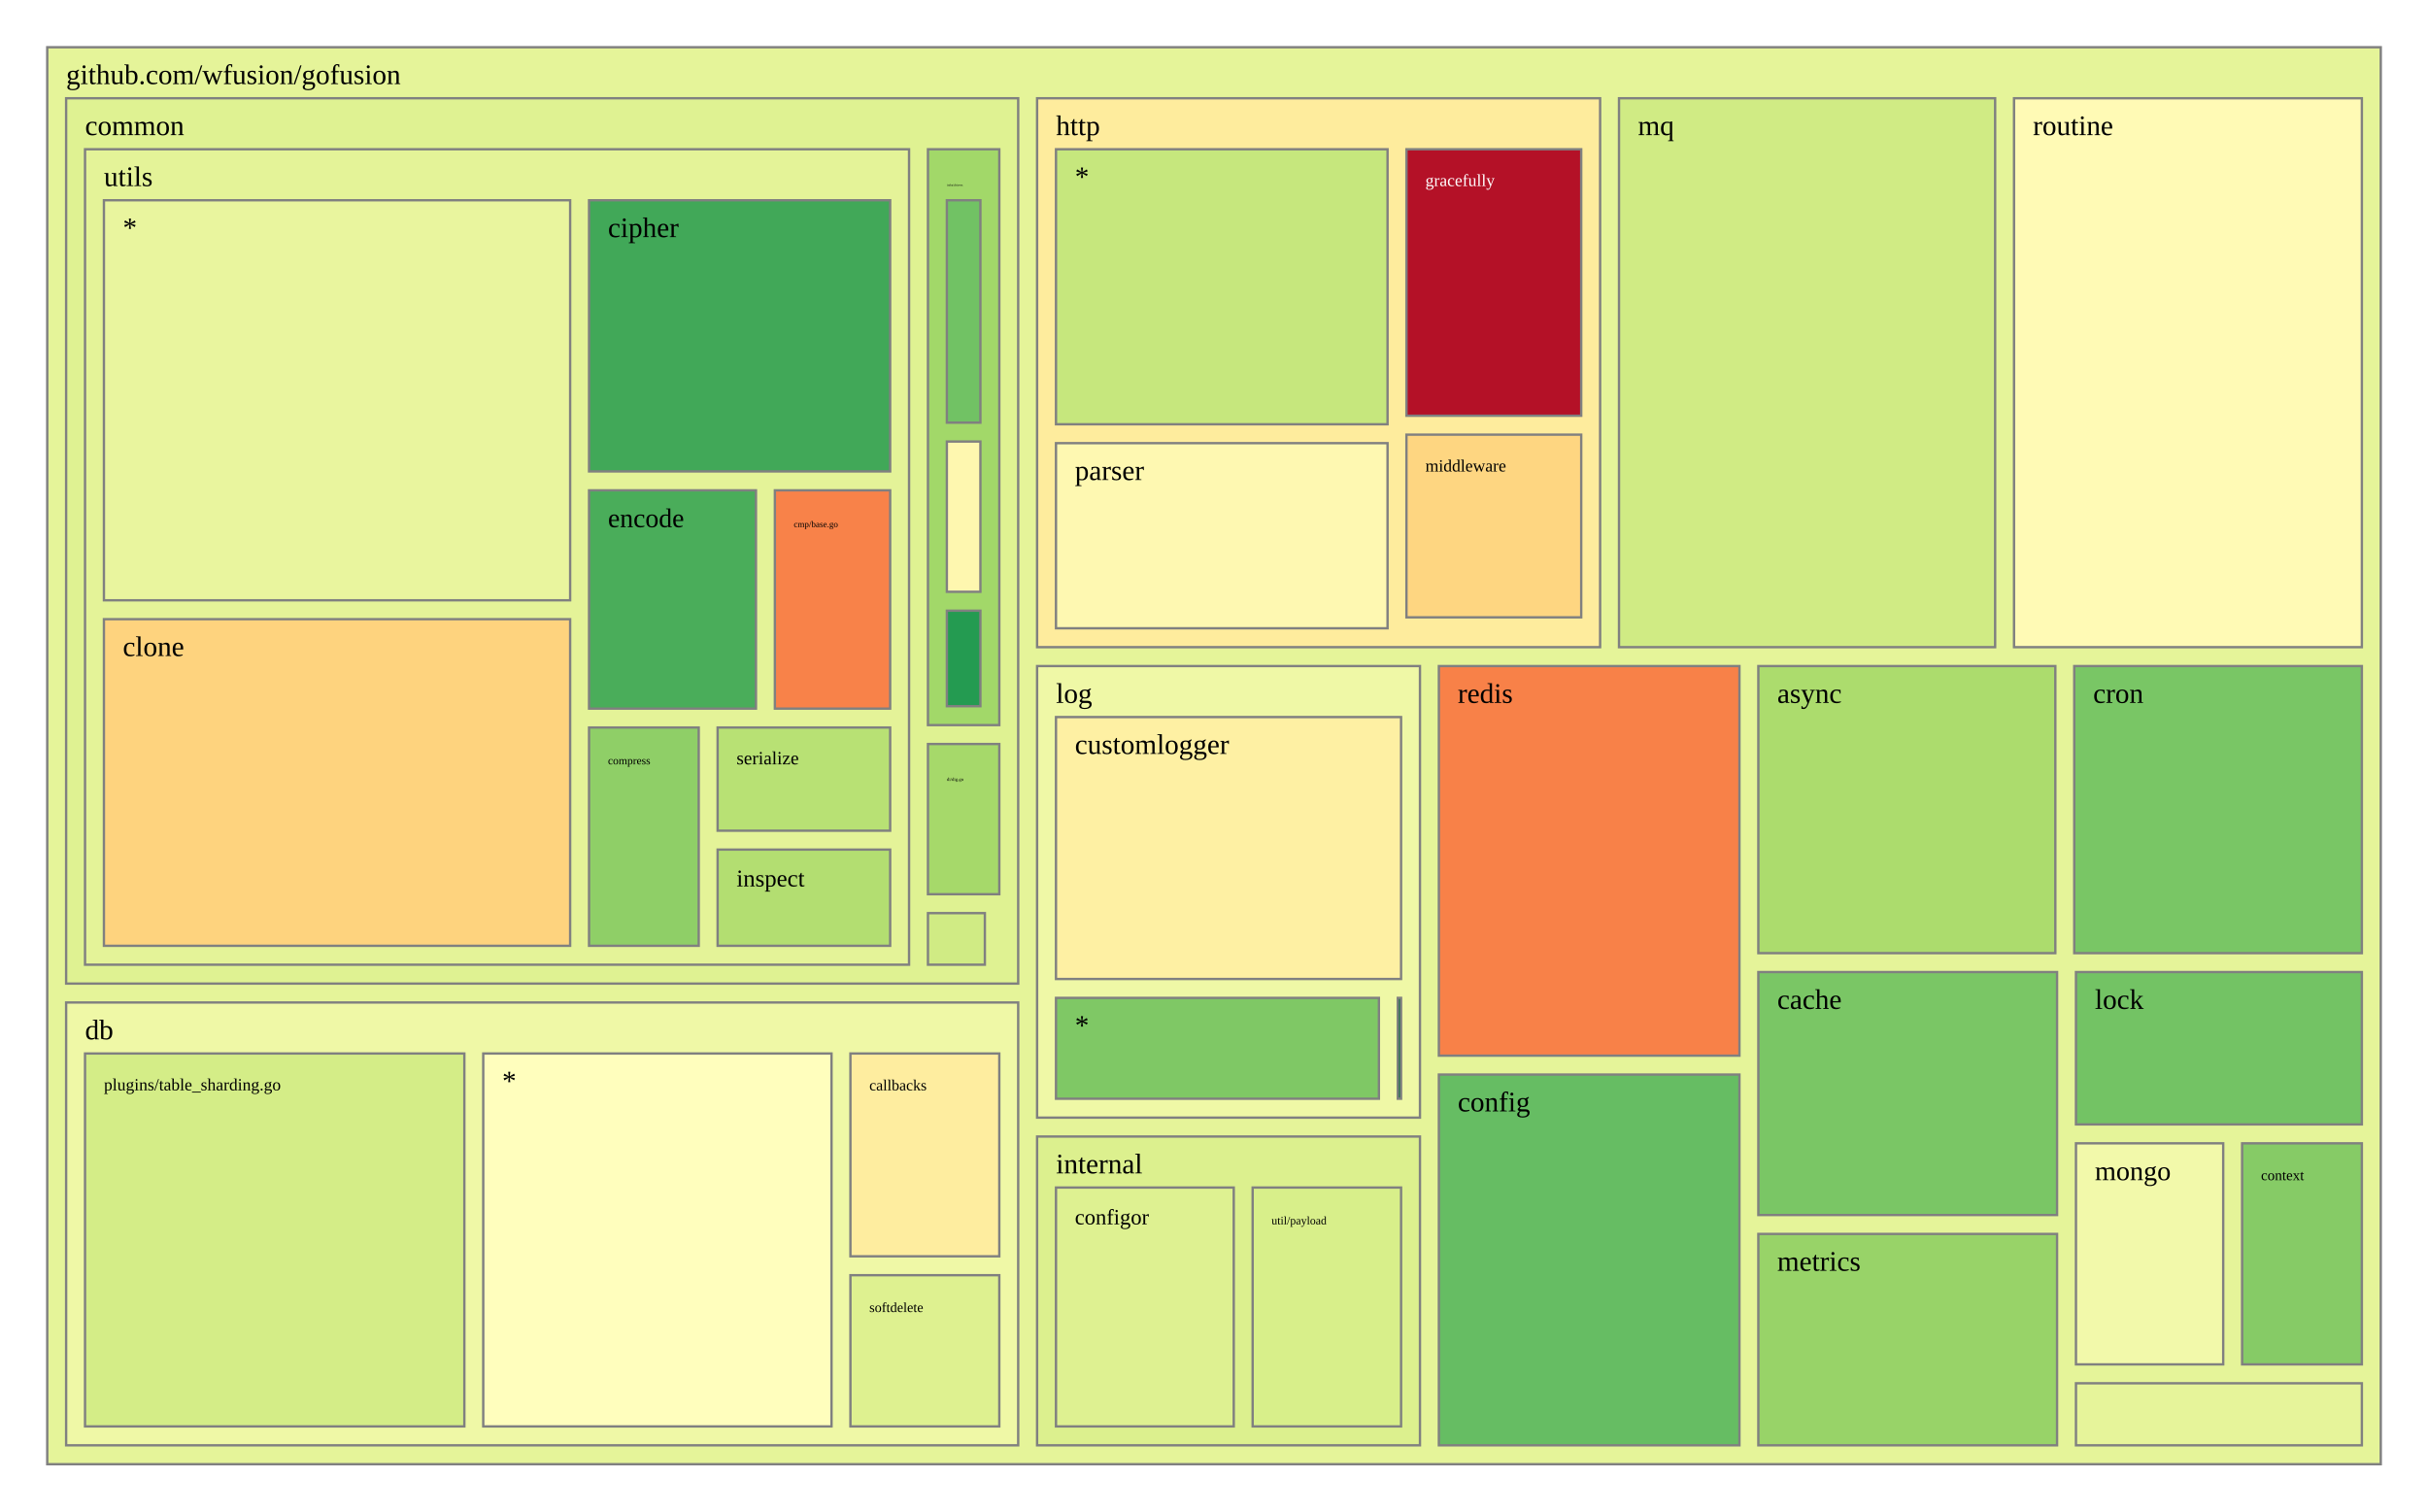
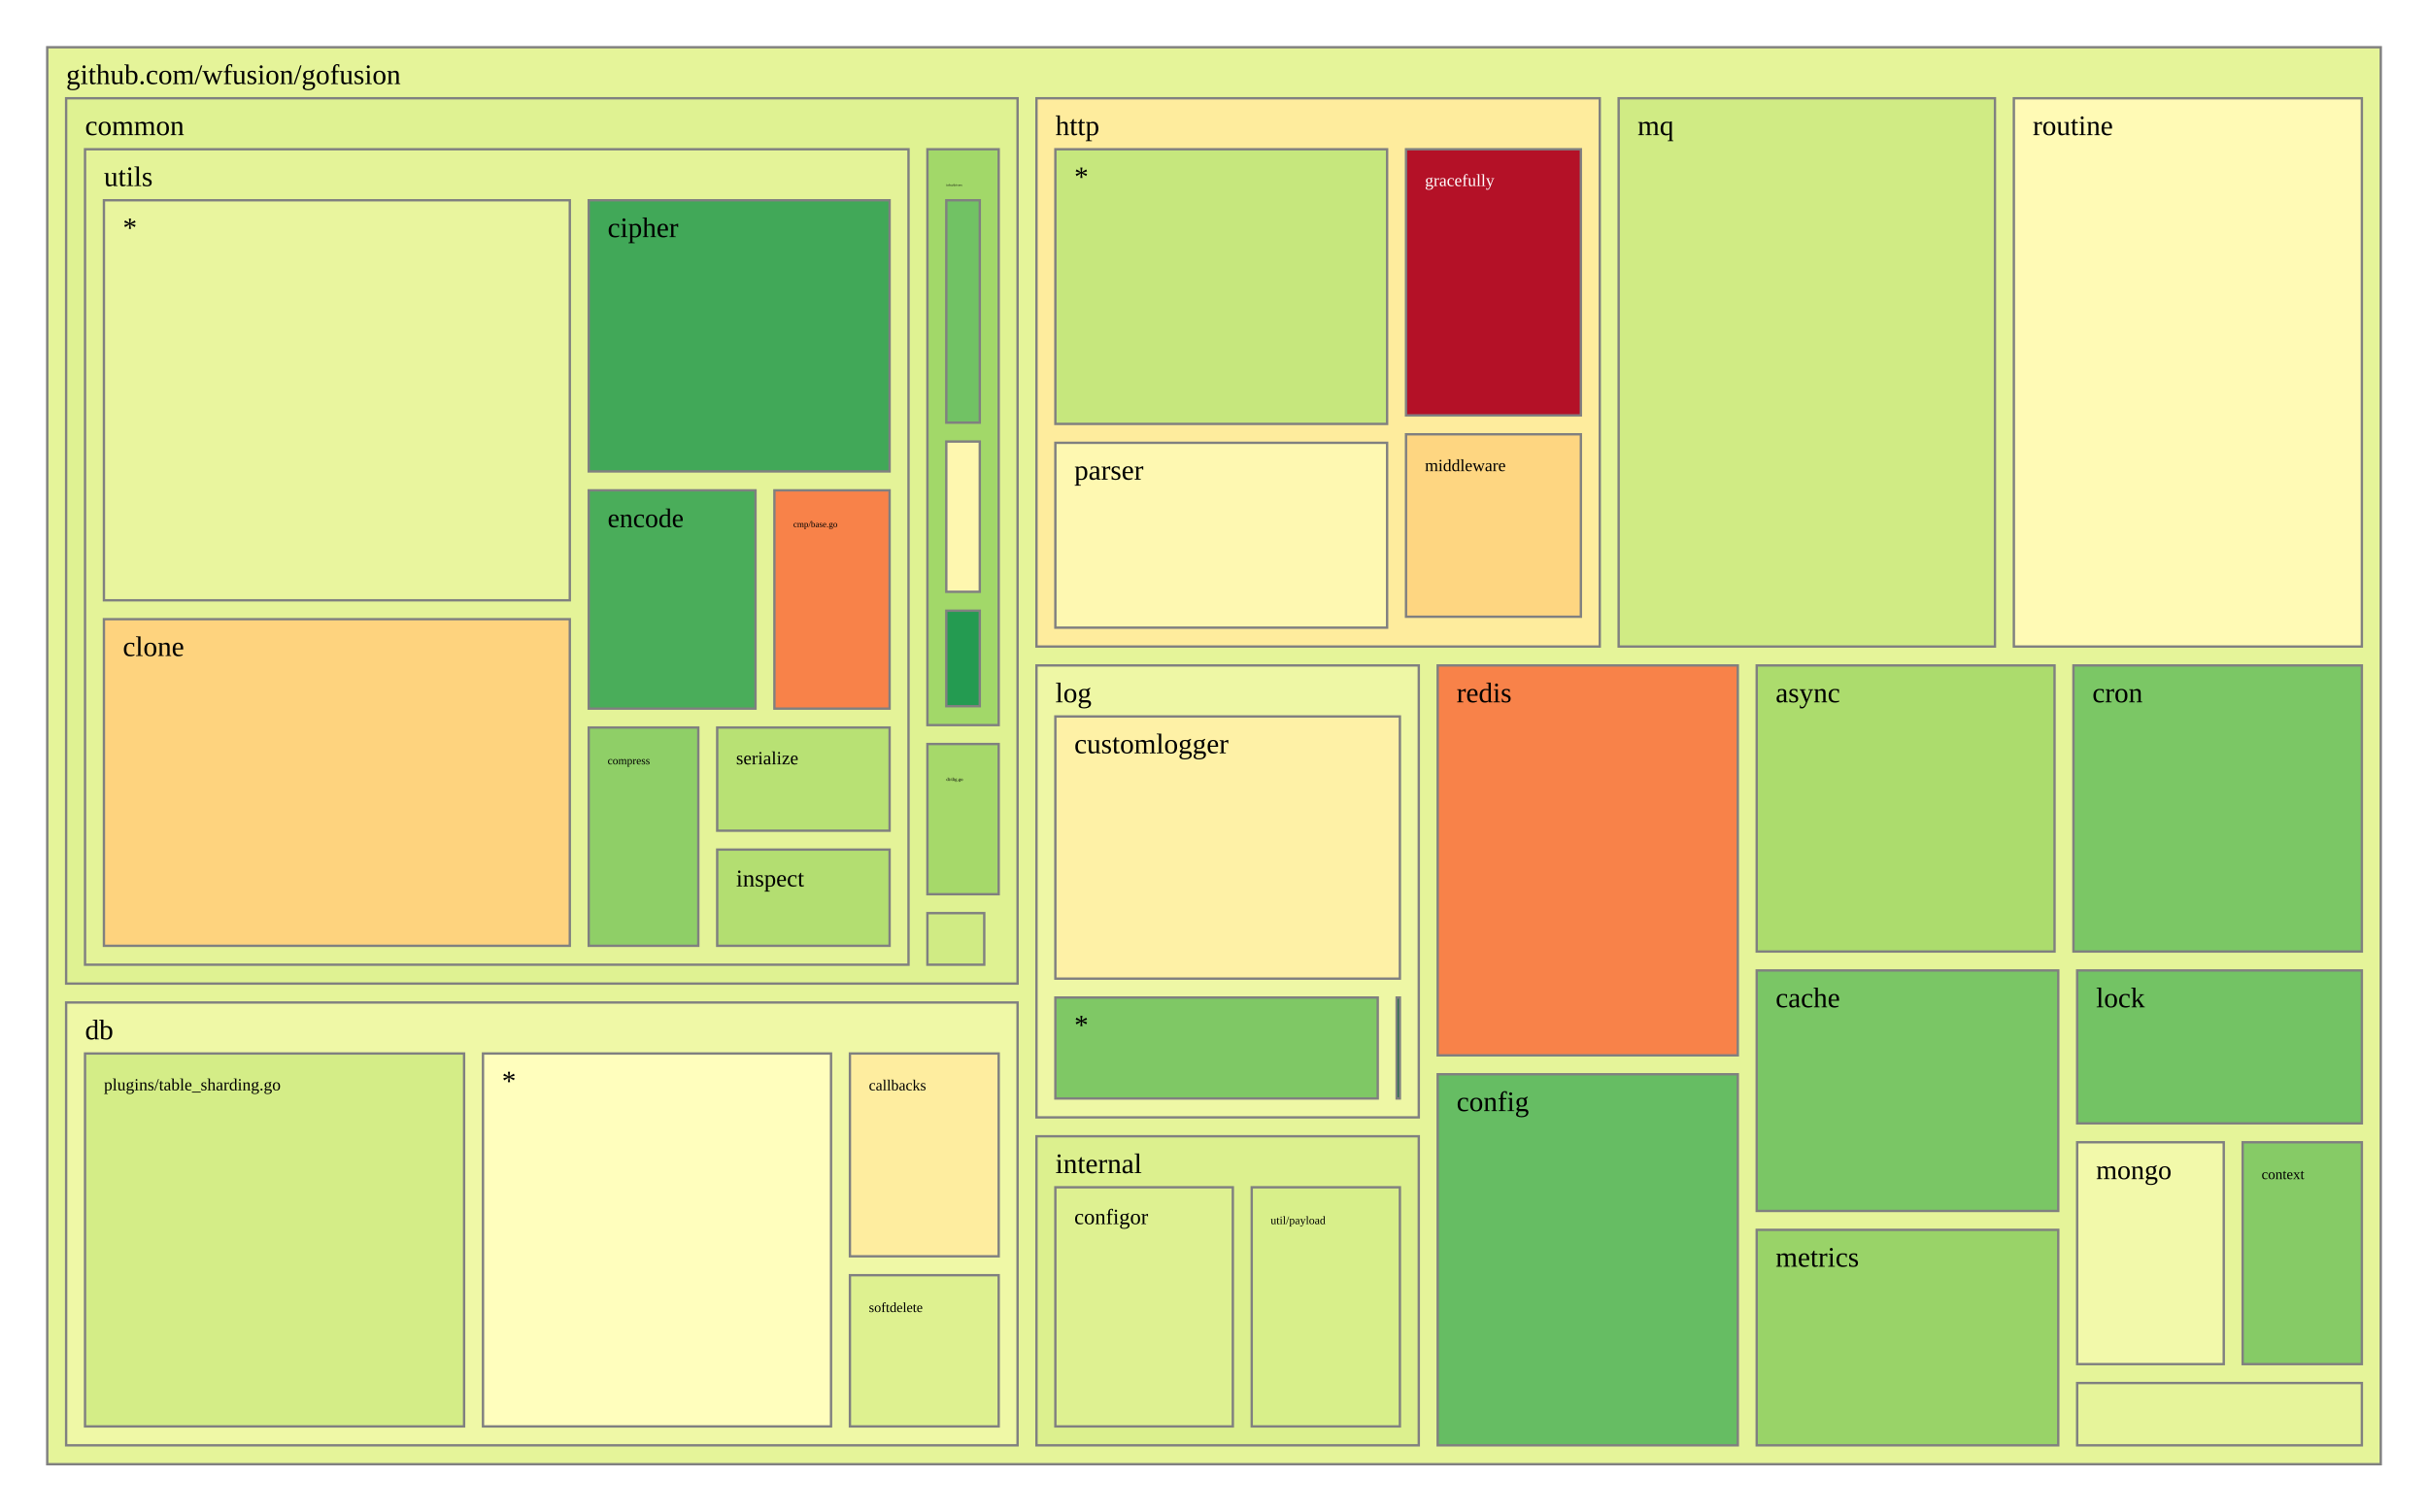
<svg xmlns="http://www.w3.org/2000/svg" viewBox="0 0 1028 640" style="background: white none repeat scroll 0% 0%;">
  <g>
    <rect x="20" y="20" width="988" height="600" style="fill: rgba(229, 244, 153, 65535);opacity:1;fill-opacity:1;stroke:rgba(128,128,128,65535);stroke-width:1px;stroke-opacity:1;" />
    <text data-notex="1" text-anchor="start" transform="translate(28,35.6) scale(1)" style="font-family: Open Sans, verdana, arial, sans-serif !important; font-size: 12px; fill: rgb(0, 0, 0, 65535); fill-opacity: 1; white-space: pre;" data-math="N">github.com/wfusion/gofusion</text>
  </g>
  <g>
-     <rect x="744.47" y="282.035" width="125.75" height="121.566" style="fill: rgba(172, 220, 109, 65535);opacity:1;fill-opacity:1;stroke:rgba(128,128,128,65535);stroke-width:1px;stroke-opacity:1;" />
-     <text data-notex="1" text-anchor="start" transform="translate(752.4696,297.6351) scale(1)" style="font-family: Open Sans, verdana, arial, sans-serif !important; font-size: 12px; fill: rgb(0, 0, 0, 65535); fill-opacity: 1; white-space: pre;" data-math="N">async</text>
+     <rect x="743.778" y="281.772" width="126.101" height="121.145" style="fill: rgba(172, 220, 109, 65535);opacity:1;fill-opacity:1;stroke:rgba(128,128,128,65535);stroke-width:1px;stroke-opacity:1;" />
+     <text data-notex="1" text-anchor="start" transform="translate(751.7778,297.3723) scale(1)" style="font-family: Open Sans, verdana, arial, sans-serif !important; font-size: 12px; fill: rgb(0, 0, 0, 65535); fill-opacity: 1; white-space: pre;" data-math="N">async</text>
  </g>
  <g>
-     <rect x="744.47" y="411.601" width="126.479" height="102.891" style="fill: rgba(122, 198, 101, 65535);opacity:1;fill-opacity:1;stroke:rgba(128,128,128,65535);stroke-width:1px;stroke-opacity:1;" />
-     <text data-notex="1" text-anchor="start" transform="translate(752.4696,427.2013) scale(1)" style="font-family: Open Sans, verdana, arial, sans-serif !important; font-size: 12px; fill: rgb(0, 0, 0, 65535); fill-opacity: 1; white-space: pre;" data-math="N">cache</text>
+     <rect x="743.778" y="410.917" width="127.675" height="101.844" style="fill: rgba(122, 198, 101, 65535);opacity:1;fill-opacity:1;stroke:rgba(128,128,128,65535);stroke-width:1px;stroke-opacity:1;" />
+     <text data-notex="1" text-anchor="start" transform="translate(751.7778,426.5173) scale(1)" style="font-family: Open Sans, verdana, arial, sans-serif !important; font-size: 12px; fill: rgb(0, 0, 0, 65535); fill-opacity: 1; white-space: pre;" data-math="N">cache</text>
  </g>
  <g>
-     <rect x="28" y="41.6" width="403.097" height="374.89" style="fill: rgba(223, 242, 146, 65535);opacity:1;fill-opacity:1;stroke:rgba(128,128,128,65535);stroke-width:1px;stroke-opacity:1;" />
+     <rect x="28" y="41.6" width="402.836" height="374.89" style="fill: rgba(223, 242, 146, 65535);opacity:1;fill-opacity:1;stroke:rgba(128,128,128,65535);stroke-width:1px;stroke-opacity:1;" />
    <text data-notex="1" text-anchor="start" transform="translate(36,57.2) scale(1)" style="font-family: Open Sans, verdana, arial, sans-serif !important; font-size: 12px; fill: rgb(0, 0, 0, 65535); fill-opacity: 1; white-space: pre;" data-math="N">common</text>
  </g>
  <g>
-     <rect x="609.205" y="455.009" width="127.265" height="156.991" style="fill: rgba(102, 189, 99, 65535);opacity:1;fill-opacity:1;stroke:rgba(128,128,128,65535);stroke-width:1px;stroke-opacity:1;" />
-     <text data-notex="1" text-anchor="start" transform="translate(617.2048,470.6092) scale(1)" style="font-family: Open Sans, verdana, arial, sans-serif !important; font-size: 12px; fill: rgb(0, 0, 0, 65535); fill-opacity: 1; white-space: pre;" data-math="N">config</text>
+     <rect x="608.704" y="454.881" width="127.074" height="157.119" style="fill: rgba(102, 189, 99, 65535);opacity:1;fill-opacity:1;stroke:rgba(128,128,128,65535);stroke-width:1px;stroke-opacity:1;" />
+     <text data-notex="1" text-anchor="start" transform="translate(616.7039,470.481) scale(1)" style="font-family: Open Sans, verdana, arial, sans-serif !important; font-size: 12px; fill: rgb(0, 0, 0, 65535); fill-opacity: 1; white-space: pre;" data-math="N">config</text>
  </g>
  <g>
-     <rect x="949.294" y="484.122" width="50.706" height="93.609" style="fill: rgba(134, 203, 102, 65535);opacity:1;fill-opacity:1;stroke:rgba(128,128,128,65535);stroke-width:1px;stroke-opacity:1;" />
-     <text data-notex="1" text-anchor="start" transform="translate(957.2945,499.7225) scale(0.516451)" style="font-family: Open Sans, verdana, arial, sans-serif !important; font-size: 12px; fill: rgb(0, 0, 0, 65535); fill-opacity: 1; white-space: pre;" data-math="N">context</text>
+     <rect x="949.524" y="483.677" width="50.476" height="93.943" style="fill: rgba(134, 203, 102, 65535);opacity:1;fill-opacity:1;stroke:rgba(128,128,128,65535);stroke-width:1px;stroke-opacity:1;" />
+     <text data-notex="1" text-anchor="start" transform="translate(957.5236,499.2765) scale(0.513041)" style="font-family: Open Sans, verdana, arial, sans-serif !important; font-size: 12px; fill: rgb(0, 0, 0, 65535); fill-opacity: 1; white-space: pre;" data-math="N">context</text>
  </g>
  <g>
-     <rect x="878.219" y="282.035" width="121.781" height="121.566" style="fill: rgba(121, 198, 101, 65535);opacity:1;fill-opacity:1;stroke:rgba(128,128,128,65535);stroke-width:1px;stroke-opacity:1;" />
-     <text data-notex="1" text-anchor="start" transform="translate(886.2192,297.6351) scale(1)" style="font-family: Open Sans, verdana, arial, sans-serif !important; font-size: 12px; fill: rgb(0, 0, 0, 65535); fill-opacity: 1; white-space: pre;" data-math="N">cron</text>
+     <rect x="877.879" y="281.772" width="122.121" height="121.145" style="fill: rgba(123, 199, 101, 65535);opacity:1;fill-opacity:1;stroke:rgba(128,128,128,65535);stroke-width:1px;stroke-opacity:1;" />
+     <text data-notex="1" text-anchor="start" transform="translate(885.8785,297.3723) scale(1)" style="font-family: Open Sans, verdana, arial, sans-serif !important; font-size: 12px; fill: rgb(0, 0, 0, 65535); fill-opacity: 1; white-space: pre;" data-math="N">cron</text>
  </g>
  <g>
-     <rect x="28" y="424.49" width="403.097" height="187.51" style="fill: rgba(239, 248, 166, 65535);opacity:1;fill-opacity:1;stroke:rgba(128,128,128,65535);stroke-width:1px;stroke-opacity:1;" />
+     <rect x="28" y="424.49" width="402.836" height="187.51" style="fill: rgba(239, 248, 166, 65535);opacity:1;fill-opacity:1;stroke:rgba(128,128,128,65535);stroke-width:1px;stroke-opacity:1;" />
    <text data-notex="1" text-anchor="start" transform="translate(36,440.0898) scale(1)" style="font-family: Open Sans, verdana, arial, sans-serif !important; font-size: 12px; fill: rgb(0, 0, 0, 65535); fill-opacity: 1; white-space: pre;" data-math="N">db</text>
  </g>
  <g>
-     <rect x="439.097" y="41.6" width="238.382" height="232.435" style="fill: rgba(254, 236, 157, 65535);opacity:1;fill-opacity:1;stroke:rgba(128,128,128,65535);stroke-width:1px;stroke-opacity:1;" />
-     <text data-notex="1" text-anchor="start" transform="translate(447.0968,57.2) scale(1)" style="font-family: Open Sans, verdana, arial, sans-serif !important; font-size: 12px; fill: rgb(0, 0, 0, 65535); fill-opacity: 1; white-space: pre;" data-math="N">http</text>
+     <rect x="438.836" y="41.6" width="238.495" height="232.172" style="fill: rgba(254, 236, 157, 65535);opacity:1;fill-opacity:1;stroke:rgba(128,128,128,65535);stroke-width:1px;stroke-opacity:1;" />
+     <text data-notex="1" text-anchor="start" transform="translate(446.8359,57.2) scale(1)" style="font-family: Open Sans, verdana, arial, sans-serif !important; font-size: 12px; fill: rgb(0, 0, 0, 65535); fill-opacity: 1; white-space: pre;" data-math="N">http</text>
  </g>
  <g>
-     <rect x="878.949" y="585.732" width="121.051" height="26.268" style="fill: rgba(230, 244, 154, 65535);opacity:1;fill-opacity:1;stroke:rgba(128,128,128,65535);stroke-width:1px;stroke-opacity:1;" />
+     <rect x="879.453" y="585.619" width="120.547" height="26.381" style="fill: rgba(230, 244, 154, 65535);opacity:1;fill-opacity:1;stroke:rgba(128,128,128,65535);stroke-width:1px;stroke-opacity:1;" />
  </g>
  <g>
-     <rect x="439.097" y="481.247" width="162.108" height="130.753" style="fill: rgba(220, 240, 142, 65535);opacity:1;fill-opacity:1;stroke:rgba(128,128,128,65535);stroke-width:1px;stroke-opacity:1;" />
-     <text data-notex="1" text-anchor="start" transform="translate(447.0968,496.847) scale(1)" style="font-family: Open Sans, verdana, arial, sans-serif !important; font-size: 12px; fill: rgb(0, 0, 0, 65535); fill-opacity: 1; white-space: pre;" data-math="N">internal</text>
+     <rect x="438.836" y="481.139" width="161.868" height="130.861" style="fill: rgba(220, 240, 142, 65535);opacity:1;fill-opacity:1;stroke:rgba(128,128,128,65535);stroke-width:1px;stroke-opacity:1;" />
+     <text data-notex="1" text-anchor="start" transform="translate(446.8359,496.7391) scale(1)" style="font-family: Open Sans, verdana, arial, sans-serif !important; font-size: 12px; fill: rgb(0, 0, 0, 65535); fill-opacity: 1; white-space: pre;" data-math="N">internal</text>
  </g>
  <g>
-     <rect x="878.949" y="411.601" width="121.051" height="64.521" style="fill: rgba(115, 195, 100, 65535);opacity:1;fill-opacity:1;stroke:rgba(128,128,128,65535);stroke-width:1px;stroke-opacity:1;" />
-     <text data-notex="1" text-anchor="start" transform="translate(886.949,427.2013) scale(1)" style="font-family: Open Sans, verdana, arial, sans-serif !important; font-size: 12px; fill: rgb(0, 0, 0, 65535); fill-opacity: 1; white-space: pre;" data-math="N">lock</text>
+     <rect x="879.453" y="410.917" width="120.547" height="64.759" style="fill: rgba(115, 195, 100, 65535);opacity:1;fill-opacity:1;stroke:rgba(128,128,128,65535);stroke-width:1px;stroke-opacity:1;" />
+     <text data-notex="1" text-anchor="start" transform="translate(887.4528,426.5173) scale(1)" style="font-family: Open Sans, verdana, arial, sans-serif !important; font-size: 12px; fill: rgb(0, 0, 0, 65535); fill-opacity: 1; white-space: pre;" data-math="N">lock</text>
  </g>
  <g>
-     <rect x="439.097" y="282.035" width="162.108" height="191.212" style="fill: rgba(239, 248, 166, 65535);opacity:1;fill-opacity:1;stroke:rgba(128,128,128,65535);stroke-width:1px;stroke-opacity:1;" />
-     <text data-notex="1" text-anchor="start" transform="translate(447.0968,297.6351) scale(1)" style="font-family: Open Sans, verdana, arial, sans-serif !important; font-size: 12px; fill: rgb(0, 0, 0, 65535); fill-opacity: 1; white-space: pre;" data-math="N">log</text>
+     <rect x="438.836" y="281.772" width="161.868" height="191.367" style="fill: rgba(238, 247, 165, 65535);opacity:1;fill-opacity:1;stroke:rgba(128,128,128,65535);stroke-width:1px;stroke-opacity:1;" />
+     <text data-notex="1" text-anchor="start" transform="translate(446.8359,297.3723) scale(1)" style="font-family: Open Sans, verdana, arial, sans-serif !important; font-size: 12px; fill: rgb(0, 0, 0, 65535); fill-opacity: 1; white-space: pre;" data-math="N">log</text>
  </g>
  <g>
-     <rect x="744.47" y="522.492" width="126.479" height="89.508" style="fill: rgba(152, 211, 104, 65535);opacity:1;fill-opacity:1;stroke:rgba(128,128,128,65535);stroke-width:1px;stroke-opacity:1;" />
-     <text data-notex="1" text-anchor="start" transform="translate(752.4696,538.0924) scale(1)" style="font-family: Open Sans, verdana, arial, sans-serif !important; font-size: 12px; fill: rgb(0, 0, 0, 65535); fill-opacity: 1; white-space: pre;" data-math="N">metrics</text>
+     <rect x="743.778" y="520.761" width="127.675" height="91.239" style="fill: rgba(153, 211, 104, 65535);opacity:1;fill-opacity:1;stroke:rgba(128,128,128,65535);stroke-width:1px;stroke-opacity:1;" />
+     <text data-notex="1" text-anchor="start" transform="translate(751.7778,536.3615) scale(1)" style="font-family: Open Sans, verdana, arial, sans-serif !important; font-size: 12px; fill: rgb(0, 0, 0, 65535); fill-opacity: 1; white-space: pre;" data-math="N">metrics</text>
  </g>
  <g>
-     <rect x="878.949" y="484.122" width="62.345" height="93.609" style="fill: rgba(242, 249, 170, 65535);opacity:1;fill-opacity:1;stroke:rgba(128,128,128,65535);stroke-width:1px;stroke-opacity:1;" />
-     <text data-notex="1" text-anchor="start" transform="translate(886.949,499.7225) scale(0.96553)" style="font-family: Open Sans, verdana, arial, sans-serif !important; font-size: 12px; fill: rgb(0, 0, 0, 65535); fill-opacity: 1; white-space: pre;" data-math="N">mongo</text>
+     <rect x="879.453" y="483.677" width="62.071" height="93.943" style="fill: rgba(242, 249, 170, 65535);opacity:1;fill-opacity:1;stroke:rgba(128,128,128,65535);stroke-width:1px;stroke-opacity:1;" />
+     <text data-notex="1" text-anchor="start" transform="translate(887.4528,499.2765) scale(0.959809)" style="font-family: Open Sans, verdana, arial, sans-serif !important; font-size: 12px; fill: rgb(0, 0, 0, 65535); fill-opacity: 1; white-space: pre;" data-math="N">mongo</text>
  </g>
  <g>
-     <rect x="685.479" y="41.6" width="159.249" height="232.435" style="fill: rgba(208, 235, 132, 65535);opacity:1;fill-opacity:1;stroke:rgba(128,128,128,65535);stroke-width:1px;stroke-opacity:1;" />
-     <text data-notex="1" text-anchor="start" transform="translate(693.4789,57.2) scale(1)" style="font-family: Open Sans, verdana, arial, sans-serif !important; font-size: 12px; fill: rgb(0, 0, 0, 65535); fill-opacity: 1; white-space: pre;" data-math="N">mq</text>
+     <rect x="685.331" y="41.6" width="159.326" height="232.172" style="fill: rgba(208, 235, 132, 65535);opacity:1;fill-opacity:1;stroke:rgba(128,128,128,65535);stroke-width:1px;stroke-opacity:1;" />
+     <text data-notex="1" text-anchor="start" transform="translate(693.331,57.2) scale(1)" style="font-family: Open Sans, verdana, arial, sans-serif !important; font-size: 12px; fill: rgb(0, 0, 0, 65535); fill-opacity: 1; white-space: pre;" data-math="N">mq</text>
  </g>
  <g>
-     <rect x="609.205" y="282.035" width="127.265" height="164.974" style="fill: rgba(248, 129, 72, 65535);opacity:1;fill-opacity:1;stroke:rgba(128,128,128,65535);stroke-width:1px;stroke-opacity:1;" />
-     <text data-notex="1" text-anchor="start" transform="translate(617.2048,297.6351) scale(1)" style="font-family: Open Sans, verdana, arial, sans-serif !important; font-size: 12px; fill: rgb(0, 0, 0, 65535); fill-opacity: 1; white-space: pre;" data-math="N">redis</text>
+     <rect x="608.704" y="281.772" width="127.074" height="165.109" style="fill: rgba(248, 130, 73, 65535);opacity:1;fill-opacity:1;stroke:rgba(128,128,128,65535);stroke-width:1px;stroke-opacity:1;" />
+     <text data-notex="1" text-anchor="start" transform="translate(616.7039,297.3723) scale(1)" style="font-family: Open Sans, verdana, arial, sans-serif !important; font-size: 12px; fill: rgb(0, 0, 0, 65535); fill-opacity: 1; white-space: pre;" data-math="N">redis</text>
  </g>
  <g>
-     <rect x="852.728" y="41.6" width="147.272" height="232.435" style="fill: rgba(255, 250, 181, 65535);opacity:1;fill-opacity:1;stroke:rgba(128,128,128,65535);stroke-width:1px;stroke-opacity:1;" />
-     <text data-notex="1" text-anchor="start" transform="translate(860.7279,57.2) scale(1)" style="font-family: Open Sans, verdana, arial, sans-serif !important; font-size: 12px; fill: rgb(0, 0, 0, 65535); fill-opacity: 1; white-space: pre;" data-math="N">routine</text>
+     <rect x="852.657" y="41.6" width="147.343" height="232.172" style="fill: rgba(255, 250, 181, 65535);opacity:1;fill-opacity:1;stroke:rgba(128,128,128,65535);stroke-width:1px;stroke-opacity:1;" />
+     <text data-notex="1" text-anchor="start" transform="translate(860.6567,57.2) scale(1)" style="font-family: Open Sans, verdana, arial, sans-serif !important; font-size: 12px; fill: rgb(0, 0, 0, 65535); fill-opacity: 1; white-space: pre;" data-math="N">routine</text>
  </g>
  <g>
-     <rect x="392.891" y="315.038" width="30.206" height="63.613" style="fill: rgba(166, 217, 106, 65535);opacity:1;fill-opacity:1;stroke:rgba(128,128,128,65535);stroke-width:1px;stroke-opacity:1;" />
-     <text data-notex="1" text-anchor="start" transform="translate(400.8908,330.6383) scale(0.164422)" style="font-family: Open Sans, verdana, arial, sans-serif !important; font-size: 12px; fill: rgb(0, 0, 0, 65535); fill-opacity: 1; white-space: pre;" data-math="N">di/dig.go</text>
+     <rect x="392.655" y="315.038" width="30.181" height="63.613" style="fill: rgba(166, 217, 106, 65535);opacity:1;fill-opacity:1;stroke:rgba(128,128,128,65535);stroke-width:1px;stroke-opacity:1;" />
+     <text data-notex="1" text-anchor="start" transform="translate(400.6551,330.6383) scale(0.16413)" style="font-family: Open Sans, verdana, arial, sans-serif !important; font-size: 12px; fill: rgb(0, 0, 0, 65535); fill-opacity: 1; white-space: pre;" data-math="N">di/dig.go</text>
  </g>
  <g>
-     <rect x="392.891" y="386.651" width="24.093" height="21.839" style="fill: rgba(208, 235, 132, 65535);opacity:1;fill-opacity:1;stroke:rgba(128,128,128,65535);stroke-width:1px;stroke-opacity:1;" />
+     <rect x="392.655" y="386.651" width="24.072" height="21.839" style="fill: rgba(208, 235, 132, 65535);opacity:1;fill-opacity:1;stroke:rgba(128,128,128,65535);stroke-width:1px;stroke-opacity:1;" />
  </g>
  <g>
-     <rect x="392.891" y="63.2" width="30.206" height="243.838" style="fill: rgba(162, 216, 105, 65535);opacity:1;fill-opacity:1;stroke:rgba(128,128,128,65535);stroke-width:1px;stroke-opacity:1;" />
-     <text data-notex="1" text-anchor="start" transform="translate(400.8908,78.8) scale(0.11383)" style="font-family: Open Sans, verdana, arial, sans-serif !important; font-size: 12px; fill: rgb(0, 0, 0, 65535); fill-opacity: 1; white-space: pre;" data-math="N">infra/drivers</text>
+     <rect x="392.655" y="63.2" width="30.181" height="243.838" style="fill: rgba(162, 216, 105, 65535);opacity:1;fill-opacity:1;stroke:rgba(128,128,128,65535);stroke-width:1px;stroke-opacity:1;" />
+     <text data-notex="1" text-anchor="start" transform="translate(400.6551,78.8) scale(0.113628)" style="font-family: Open Sans, verdana, arial, sans-serif !important; font-size: 12px; fill: rgb(0, 0, 0, 65535); fill-opacity: 1; white-space: pre;" data-math="N">infra/drivers</text>
  </g>
  <g>
-     <rect x="36" y="63.2" width="348.891" height="345.29" style="fill: rgba(228, 243, 152, 65535);opacity:1;fill-opacity:1;stroke:rgba(128,128,128,65535);stroke-width:1px;stroke-opacity:1;" />
+     <rect x="36" y="63.2" width="348.655" height="345.29" style="fill: rgba(228, 243, 152, 65535);opacity:1;fill-opacity:1;stroke:rgba(128,128,128,65535);stroke-width:1px;stroke-opacity:1;" />
    <text data-notex="1" text-anchor="start" transform="translate(44,78.8) scale(1)" style="font-family: Open Sans, verdana, arial, sans-serif !important; font-size: 12px; fill: rgb(0, 0, 0, 65535); fill-opacity: 1; white-space: pre;" data-math="N">utils</text>
  </g>
  <g>
-     <rect x="360.065" y="446.09" width="63.031" height="85.878" style="fill: rgba(254, 237, 159, 65535);opacity:1;fill-opacity:1;stroke:rgba(128,128,128,65535);stroke-width:1px;stroke-opacity:1;" />
-     <text data-notex="1" text-anchor="start" transform="translate(368.0653,461.6898) scale(0.544346)" style="font-family: Open Sans, verdana, arial, sans-serif !important; font-size: 12px; fill: rgb(0, 0, 0, 65535); fill-opacity: 1; white-space: pre;" data-math="N">callbacks</text>
+     <rect x="359.851" y="446.09" width="62.985" height="85.878" style="fill: rgba(254, 237, 159, 65535);opacity:1;fill-opacity:1;stroke:rgba(128,128,128,65535);stroke-width:1px;stroke-opacity:1;" />
+     <text data-notex="1" text-anchor="start" transform="translate(367.8513,461.6898) scale(0.543803)" style="font-family: Open Sans, verdana, arial, sans-serif !important; font-size: 12px; fill: rgb(0, 0, 0, 65535); fill-opacity: 1; white-space: pre;" data-math="N">callbacks</text>
  </g>
  <g>
-     <rect x="36" y="446.09" width="160.605" height="157.91" style="fill: rgba(212, 237, 135, 65535);opacity:1;fill-opacity:1;stroke:rgba(128,128,128,65535);stroke-width:1px;stroke-opacity:1;" />
-     <text data-notex="1" text-anchor="start" transform="translate(44,461.6898) scale(0.602521)" style="font-family: Open Sans, verdana, arial, sans-serif !important; font-size: 12px; fill: rgb(0, 0, 0, 65535); fill-opacity: 1; white-space: pre;" data-math="N">plugins/table_sharding.go</text>
+     <rect x="36" y="446.09" width="160.494" height="157.91" style="fill: rgba(212, 237, 135, 65535);opacity:1;fill-opacity:1;stroke:rgba(128,128,128,65535);stroke-width:1px;stroke-opacity:1;" />
+     <text data-notex="1" text-anchor="start" transform="translate(44,461.6898) scale(0.602057)" style="font-family: Open Sans, verdana, arial, sans-serif !important; font-size: 12px; fill: rgb(0, 0, 0, 65535); fill-opacity: 1; white-space: pre;" data-math="N">plugins/table_sharding.go</text>
  </g>
  <g>
-     <rect x="360.065" y="539.968" width="63.031" height="64.032" style="fill: rgba(222, 241, 144, 65535);opacity:1;fill-opacity:1;stroke:rgba(128,128,128,65535);stroke-width:1px;stroke-opacity:1;" />
-     <text data-notex="1" text-anchor="start" transform="translate(368.0653,555.5678) scale(0.489911)" style="font-family: Open Sans, verdana, arial, sans-serif !important; font-size: 12px; fill: rgb(0, 0, 0, 65535); fill-opacity: 1; white-space: pre;" data-math="N">softdelete</text>
+     <rect x="359.851" y="539.968" width="62.985" height="64.032" style="fill: rgba(222, 241, 144, 65535);opacity:1;fill-opacity:1;stroke:rgba(128,128,128,65535);stroke-width:1px;stroke-opacity:1;" />
+     <text data-notex="1" text-anchor="start" transform="translate(367.8513,555.5678) scale(0.489423)" style="font-family: Open Sans, verdana, arial, sans-serif !important; font-size: 12px; fill: rgb(0, 0, 0, 65535); fill-opacity: 1; white-space: pre;" data-math="N">softdelete</text>
  </g>
  <g>
-     <rect x="204.605" y="446.09" width="147.46" height="157.91" style="fill: rgba(255, 254, 189, 65535);opacity:1;fill-opacity:1;stroke:rgba(128,128,128,65535);stroke-width:1px;stroke-opacity:1;" />
-     <text data-notex="1" text-anchor="start" transform="translate(212.605,461.6898) scale(1)" style="font-family: Open Sans, verdana, arial, sans-serif !important; font-size: 12px; fill: rgb(0, 0, 0, 65535); fill-opacity: 1; white-space: pre;" data-math="N">*</text>
+     <rect x="204.494" y="446.09" width="147.358" height="157.91" style="fill: rgba(255, 254, 189, 65535);opacity:1;fill-opacity:1;stroke:rgba(128,128,128,65535);stroke-width:1px;stroke-opacity:1;" />
+     <text data-notex="1" text-anchor="start" transform="translate(212.4936,461.6898) scale(1)" style="font-family: Open Sans, verdana, arial, sans-serif !important; font-size: 12px; fill: rgb(0, 0, 0, 65535); fill-opacity: 1; white-space: pre;" data-math="N">*</text>
  </g>
  <g>
-     <rect x="595.485" y="63.2" width="73.994" height="112.844" style="fill: rgba(180, 17, 39, 65535);opacity:1;fill-opacity:1;stroke:rgba(128,128,128,65535);stroke-width:1px;stroke-opacity:1;" />
-     <text data-notex="1" text-anchor="start" transform="translate(603.4853,78.8) scale(0.6041)" style="font-family: Open Sans, verdana, arial, sans-serif !important; font-size: 12px; fill: rgb(255, 255, 255, 65535); fill-opacity: 1; white-space: pre;" data-math="N">gracefully</text>
+     <rect x="595.297" y="63.2" width="74.034" height="112.694" style="fill: rgba(180, 17, 39, 65535);opacity:1;fill-opacity:1;stroke:rgba(128,128,128,65535);stroke-width:1px;stroke-opacity:1;" />
+     <text data-notex="1" text-anchor="start" transform="translate(603.2972,78.8) scale(0.604519)" style="font-family: Open Sans, verdana, arial, sans-serif !important; font-size: 12px; fill: rgb(255, 255, 255, 65535); fill-opacity: 1; white-space: pre;" data-math="N">gracefully</text>
  </g>
  <g>
-     <rect x="595.485" y="184.044" width="73.994" height="77.362" style="fill: rgba(254, 214, 129, 65535);opacity:1;fill-opacity:1;stroke:rgba(128,128,128,65535);stroke-width:1px;stroke-opacity:1;" />
-     <text data-notex="1" text-anchor="start" transform="translate(603.4853,199.6445) scale(0.6041)" style="font-family: Open Sans, verdana, arial, sans-serif !important; font-size: 12px; fill: rgb(0, 0, 0, 65535); fill-opacity: 1; white-space: pre;" data-math="N">middleware</text>
+     <rect x="595.297" y="183.894" width="74.034" height="77.256" style="fill: rgba(254, 214, 129, 65535);opacity:1;fill-opacity:1;stroke:rgba(128,128,128,65535);stroke-width:1px;stroke-opacity:1;" />
+     <text data-notex="1" text-anchor="start" transform="translate(603.2972,199.4939) scale(0.604519)" style="font-family: Open Sans, verdana, arial, sans-serif !important; font-size: 12px; fill: rgb(0, 0, 0, 65535); fill-opacity: 1; white-space: pre;" data-math="N">middleware</text>
  </g>
  <g>
-     <rect x="447.097" y="187.655" width="140.388" height="78.38" style="fill: rgba(254, 248, 177, 65535);opacity:1;fill-opacity:1;stroke:rgba(128,128,128,65535);stroke-width:1px;stroke-opacity:1;" />
-     <text data-notex="1" text-anchor="start" transform="translate(455.0968,203.2552) scale(1)" style="font-family: Open Sans, verdana, arial, sans-serif !important; font-size: 12px; fill: rgb(0, 0, 0, 65535); fill-opacity: 1; white-space: pre;" data-math="N">parser</text>
+     <rect x="446.836" y="187.5" width="140.461" height="78.272" style="fill: rgba(254, 248, 177, 65535);opacity:1;fill-opacity:1;stroke:rgba(128,128,128,65535);stroke-width:1px;stroke-opacity:1;" />
+     <text data-notex="1" text-anchor="start" transform="translate(454.8359,203.1001) scale(1)" style="font-family: Open Sans, verdana, arial, sans-serif !important; font-size: 12px; fill: rgb(0, 0, 0, 65535); fill-opacity: 1; white-space: pre;" data-math="N">parser</text>
  </g>
  <g>
-     <rect x="447.097" y="63.2" width="140.388" height="116.455" style="fill: rgba(198, 231, 125, 65535);opacity:1;fill-opacity:1;stroke:rgba(128,128,128,65535);stroke-width:1px;stroke-opacity:1;" />
-     <text data-notex="1" text-anchor="start" transform="translate(455.0968,78.8) scale(1)" style="font-family: Open Sans, verdana, arial, sans-serif !important; font-size: 12px; fill: rgb(0, 0, 0, 65535); fill-opacity: 1; white-space: pre;" data-math="N">*</text>
+     <rect x="446.836" y="63.2" width="140.461" height="116.3" style="fill: rgba(198, 231, 125, 65535);opacity:1;fill-opacity:1;stroke:rgba(128,128,128,65535);stroke-width:1px;stroke-opacity:1;" />
+     <text data-notex="1" text-anchor="start" transform="translate(454.8359,78.8) scale(1)" style="font-family: Open Sans, verdana, arial, sans-serif !important; font-size: 12px; fill: rgb(0, 0, 0, 65535); fill-opacity: 1; white-space: pre;" data-math="N">*</text>
  </g>
  <g>
-     <rect x="447.097" y="502.847" width="75.265" height="101.153" style="fill: rgba(222, 241, 145, 65535);opacity:1;fill-opacity:1;stroke:rgba(128,128,128,65535);stroke-width:1px;stroke-opacity:1;" />
-     <text data-notex="1" text-anchor="start" transform="translate(455.0968,518.447) scale(0.771684)" style="font-family: Open Sans, verdana, arial, sans-serif !important; font-size: 12px; fill: rgb(0, 0, 0, 65535); fill-opacity: 1; white-space: pre;" data-math="N">configor</text>
+     <rect x="446.836" y="502.739" width="75.136" height="101.261" style="fill: rgba(222, 241, 145, 65535);opacity:1;fill-opacity:1;stroke:rgba(128,128,128,65535);stroke-width:1px;stroke-opacity:1;" />
+     <text data-notex="1" text-anchor="start" transform="translate(454.8359,518.3391) scale(0.769995)" style="font-family: Open Sans, verdana, arial, sans-serif !important; font-size: 12px; fill: rgb(0, 0, 0, 65535); fill-opacity: 1; white-space: pre;" data-math="N">configor</text>
  </g>
  <g>
-     <rect x="530.362" y="502.847" width="62.843" height="101.153" style="fill: rgba(216, 239, 138, 65535);opacity:1;fill-opacity:1;stroke:rgba(128,128,128,65535);stroke-width:1px;stroke-opacity:1;" />
-     <text data-notex="1" text-anchor="start" transform="translate(538.3621,518.447) scale(0.40662)" style="font-family: Open Sans, verdana, arial, sans-serif !important; font-size: 12px; fill: rgb(0, 0, 0, 65535); fill-opacity: 1; white-space: pre;" data-math="N">util/payload</text>
+     <rect x="529.972" y="502.739" width="62.732" height="101.261" style="fill: rgba(216, 239, 138, 65535);opacity:1;fill-opacity:1;stroke:rgba(128,128,128,65535);stroke-width:1px;stroke-opacity:1;" />
+     <text data-notex="1" text-anchor="start" transform="translate(537.9715,518.3391) scale(0.405663)" style="font-family: Open Sans, verdana, arial, sans-serif !important; font-size: 12px; fill: rgb(0, 0, 0, 65535); fill-opacity: 1; white-space: pre;" data-math="N">util/payload</text>
  </g>
  <g>
-     <rect x="447.097" y="303.635" width="146.108" height="110.908" style="fill: rgba(254, 240, 163, 65535);opacity:1;fill-opacity:1;stroke:rgba(128,128,128,65535);stroke-width:1px;stroke-opacity:1;" />
-     <text data-notex="1" text-anchor="start" transform="translate(455.0968,319.2351) scale(1)" style="font-family: Open Sans, verdana, arial, sans-serif !important; font-size: 12px; fill: rgb(0, 0, 0, 65535); fill-opacity: 1; white-space: pre;" data-math="N">customlogger</text>
+     <rect x="446.836" y="303.372" width="145.868" height="111.017" style="fill: rgba(254, 241, 166, 65535);opacity:1;fill-opacity:1;stroke:rgba(128,128,128,65535);stroke-width:1px;stroke-opacity:1;" />
+     <text data-notex="1" text-anchor="start" transform="translate(454.8359,318.9723) scale(1)" style="font-family: Open Sans, verdana, arial, sans-serif !important; font-size: 12px; fill: rgb(0, 0, 0, 65535); fill-opacity: 1; white-space: pre;" data-math="N">customlogger</text>
  </g>
  <g>
-     <rect x="591.817" y="422.544" width="1.387" height="42.703" style="fill: rgba(0, 104, 55, 65535);opacity:1;fill-opacity:1;stroke:rgba(128,128,128,65535);stroke-width:1px;stroke-opacity:1;" />
+     <rect x="591.331" y="422.389" width="1.373" height="42.75" style="fill: rgba(0, 104, 55, 65535);opacity:1;fill-opacity:1;stroke:rgba(128,128,128,65535);stroke-width:1px;stroke-opacity:1;" />
  </g>
  <g>
-     <rect x="447.097" y="422.544" width="136.721" height="42.703" style="fill: rgba(127, 200, 101, 65535);opacity:1;fill-opacity:1;stroke:rgba(128,128,128,65535);stroke-width:1px;stroke-opacity:1;" />
-     <text data-notex="1" text-anchor="start" transform="translate(455.0968,438.1436) scale(1)" style="font-family: Open Sans, verdana, arial, sans-serif !important; font-size: 12px; fill: rgb(0, 0, 0, 65535); fill-opacity: 1; white-space: pre;" data-math="N">*</text>
+     <rect x="446.836" y="422.389" width="136.495" height="42.75" style="fill: rgba(127, 200, 101, 65535);opacity:1;fill-opacity:1;stroke:rgba(128,128,128,65535);stroke-width:1px;stroke-opacity:1;" />
+     <text data-notex="1" text-anchor="start" transform="translate(454.8359,437.9894) scale(1)" style="font-family: Open Sans, verdana, arial, sans-serif !important; font-size: 12px; fill: rgb(0, 0, 0, 65535); fill-opacity: 1; white-space: pre;" data-math="N">*</text>
  </g>
  <g>
-     <rect x="400.891" y="258.588" width="14.206" height="40.45" style="fill: rgba(36, 155, 81, 65535);opacity:1;fill-opacity:1;stroke:rgba(128,128,128,65535);stroke-width:1px;stroke-opacity:1;" />
+     <rect x="400.655" y="258.588" width="14.181" height="40.45" style="fill: rgba(36, 155, 81, 65535);opacity:1;fill-opacity:1;stroke:rgba(128,128,128,65535);stroke-width:1px;stroke-opacity:1;" />
  </g>
  <g>
-     <rect x="400.891" y="84.8" width="14.206" height="94.166" style="fill: rgba(113, 194, 100, 65535);opacity:1;fill-opacity:1;stroke:rgba(128,128,128,65535);stroke-width:1px;stroke-opacity:1;" />
+     <rect x="400.655" y="84.8" width="14.181" height="94.166" style="fill: rgba(113, 194, 100, 65535);opacity:1;fill-opacity:1;stroke:rgba(128,128,128,65535);stroke-width:1px;stroke-opacity:1;" />
  </g>
  <g>
-     <rect x="400.891" y="186.966" width="14.206" height="63.622" style="fill: rgba(254, 247, 175, 65535);opacity:1;fill-opacity:1;stroke:rgba(128,128,128,65535);stroke-width:1px;stroke-opacity:1;" />
+     <rect x="400.655" y="186.966" width="14.181" height="63.622" style="fill: rgba(254, 247, 175, 65535);opacity:1;fill-opacity:1;stroke:rgba(128,128,128,65535);stroke-width:1px;stroke-opacity:1;" />
  </g>
  <g>
-     <rect x="249.397" y="84.8" width="127.493" height="114.82" style="fill: rgba(65, 168, 88, 65535);opacity:1;fill-opacity:1;stroke:rgba(128,128,128,65535);stroke-width:1px;stroke-opacity:1;" />
-     <text data-notex="1" text-anchor="start" transform="translate(257.3975,100.4) scale(1)" style="font-family: Open Sans, verdana, arial, sans-serif !important; font-size: 12px; fill: rgb(0, 0, 0, 65535); fill-opacity: 1; white-space: pre;" data-math="N">cipher</text>
+     <rect x="249.255" y="84.8" width="127.4" height="114.82" style="fill: rgba(65, 168, 88, 65535);opacity:1;fill-opacity:1;stroke:rgba(128,128,128,65535);stroke-width:1px;stroke-opacity:1;" />
+     <text data-notex="1" text-anchor="start" transform="translate(257.2555,100.4) scale(1)" style="font-family: Open Sans, verdana, arial, sans-serif !important; font-size: 12px; fill: rgb(0, 0, 0, 65535); fill-opacity: 1; white-space: pre;" data-math="N">cipher</text>
  </g>
  <g>
-     <rect x="44" y="262.188" width="197.397" height="138.302" style="fill: rgba(254, 211, 126, 65535);opacity:1;fill-opacity:1;stroke:rgba(128,128,128,65535);stroke-width:1px;stroke-opacity:1;" />
+     <rect x="44" y="262.188" width="197.255" height="138.302" style="fill: rgba(254, 211, 126, 65535);opacity:1;fill-opacity:1;stroke:rgba(128,128,128,65535);stroke-width:1px;stroke-opacity:1;" />
    <text data-notex="1" text-anchor="start" transform="translate(52,277.7882) scale(1)" style="font-family: Open Sans, verdana, arial, sans-serif !important; font-size: 12px; fill: rgb(0, 0, 0, 65535); fill-opacity: 1; white-space: pre;" data-math="N">clone</text>
  </g>
  <g>
-     <rect x="328.071" y="207.62" width="48.82" height="92.435" style="fill: rgba(248, 130, 73, 65535);opacity:1;fill-opacity:1;stroke:rgba(128,128,128,65535);stroke-width:1px;stroke-opacity:1;" />
-     <text data-notex="1" text-anchor="start" transform="translate(336.071,223.2195) scale(0.310793)" style="font-family: Open Sans, verdana, arial, sans-serif !important; font-size: 12px; fill: rgb(0, 0, 0, 65535); fill-opacity: 1; white-space: pre;" data-math="N">cmp/base.go</text>
+     <rect x="327.875" y="207.62" width="48.78" height="92.435" style="fill: rgba(248, 130, 73, 65535);opacity:1;fill-opacity:1;stroke:rgba(128,128,128,65535);stroke-width:1px;stroke-opacity:1;" />
+     <text data-notex="1" text-anchor="start" transform="translate(335.8746,223.2195) scale(0.310421)" style="font-family: Open Sans, verdana, arial, sans-serif !important; font-size: 12px; fill: rgb(0, 0, 0, 65535); fill-opacity: 1; white-space: pre;" data-math="N">cmp/base.go</text>
  </g>
  <g>
-     <rect x="249.397" y="308.055" width="46.436" height="92.435" style="fill: rgba(143, 207, 103, 65535);opacity:1;fill-opacity:1;stroke:rgba(128,128,128,65535);stroke-width:1px;stroke-opacity:1;" />
-     <text data-notex="1" text-anchor="start" transform="translate(257.3975,323.6547) scale(0.396298)" style="font-family: Open Sans, verdana, arial, sans-serif !important; font-size: 12px; fill: rgb(0, 0, 0, 65535); fill-opacity: 1; white-space: pre;" data-math="N">compress</text>
+     <rect x="249.255" y="308.055" width="46.398" height="92.435" style="fill: rgba(143, 207, 103, 65535);opacity:1;fill-opacity:1;stroke:rgba(128,128,128,65535);stroke-width:1px;stroke-opacity:1;" />
+     <text data-notex="1" text-anchor="start" transform="translate(257.2555,323.6547) scale(0.395808)" style="font-family: Open Sans, verdana, arial, sans-serif !important; font-size: 12px; fill: rgb(0, 0, 0, 65535); fill-opacity: 1; white-space: pre;" data-math="N">compress</text>
  </g>
  <g>
-     <rect x="249.397" y="207.62" width="70.674" height="92.435" style="fill: rgba(74, 173, 90, 65535);opacity:1;fill-opacity:1;stroke:rgba(128,128,128,65535);stroke-width:1px;stroke-opacity:1;" />
-     <text data-notex="1" text-anchor="start" transform="translate(257.3975,223.2195) scale(0.949193)" style="font-family: Open Sans, verdana, arial, sans-serif !important; font-size: 12px; fill: rgb(0, 0, 0, 65535); fill-opacity: 1; white-space: pre;" data-math="N">encode</text>
+     <rect x="249.255" y="207.62" width="70.619" height="92.435" style="fill: rgba(74, 173, 90, 65535);opacity:1;fill-opacity:1;stroke:rgba(128,128,128,65535);stroke-width:1px;stroke-opacity:1;" />
+     <text data-notex="1" text-anchor="start" transform="translate(257.2555,223.2195) scale(0.948249)" style="font-family: Open Sans, verdana, arial, sans-serif !important; font-size: 12px; fill: rgb(0, 0, 0, 65535); fill-opacity: 1; white-space: pre;" data-math="N">encode</text>
  </g>
  <g>
-     <rect x="303.833" y="359.749" width="73.058" height="40.741" style="fill: rgba(179, 222, 113, 65535);opacity:1;fill-opacity:1;stroke:rgba(128,128,128,65535);stroke-width:1px;stroke-opacity:1;" />
-     <text data-notex="1" text-anchor="start" transform="translate(311.8332,375.3492) scale(0.849071)" style="font-family: Open Sans, verdana, arial, sans-serif !important; font-size: 12px; fill: rgb(0, 0, 0, 65535); fill-opacity: 1; white-space: pre;" data-math="N">inspect</text>
+     <rect x="303.654" y="359.749" width="73.002" height="40.741" style="fill: rgba(179, 222, 113, 65535);opacity:1;fill-opacity:1;stroke:rgba(128,128,128,65535);stroke-width:1px;stroke-opacity:1;" />
+     <text data-notex="1" text-anchor="start" transform="translate(311.6536,375.3492) scale(0.848237)" style="font-family: Open Sans, verdana, arial, sans-serif !important; font-size: 12px; fill: rgb(0, 0, 0, 65535); fill-opacity: 1; white-space: pre;" data-math="N">inspect</text>
  </g>
  <g>
-     <rect x="303.833" y="308.055" width="73.058" height="43.695" style="fill: rgba(184, 225, 116, 65535);opacity:1;fill-opacity:1;stroke:rgba(128,128,128,65535);stroke-width:1px;stroke-opacity:1;" />
-     <text data-notex="1" text-anchor="start" transform="translate(311.8332,323.6547) scale(0.660389)" style="font-family: Open Sans, verdana, arial, sans-serif !important; font-size: 12px; fill: rgb(0, 0, 0, 65535); fill-opacity: 1; white-space: pre;" data-math="N">serialize</text>
+     <rect x="303.654" y="308.055" width="73.002" height="43.695" style="fill: rgba(184, 225, 116, 65535);opacity:1;fill-opacity:1;stroke:rgba(128,128,128,65535);stroke-width:1px;stroke-opacity:1;" />
+     <text data-notex="1" text-anchor="start" transform="translate(311.6536,323.6547) scale(0.65974)" style="font-family: Open Sans, verdana, arial, sans-serif !important; font-size: 12px; fill: rgb(0, 0, 0, 65535); fill-opacity: 1; white-space: pre;" data-math="N">serialize</text>
  </g>
  <g>
-     <rect x="44" y="84.8" width="197.397" height="169.388" style="fill: rgba(233, 245, 158, 65535);opacity:1;fill-opacity:1;stroke:rgba(128,128,128,65535);stroke-width:1px;stroke-opacity:1;" />
+     <rect x="44" y="84.8" width="197.255" height="169.388" style="fill: rgba(233, 245, 158, 65535);opacity:1;fill-opacity:1;stroke:rgba(128,128,128,65535);stroke-width:1px;stroke-opacity:1;" />
    <text data-notex="1" text-anchor="start" transform="translate(52,100.4) scale(1)" style="font-family: Open Sans, verdana, arial, sans-serif !important; font-size: 12px; fill: rgb(0, 0, 0, 65535); fill-opacity: 1; white-space: pre;" data-math="N">*</text>
  </g>
</svg>
